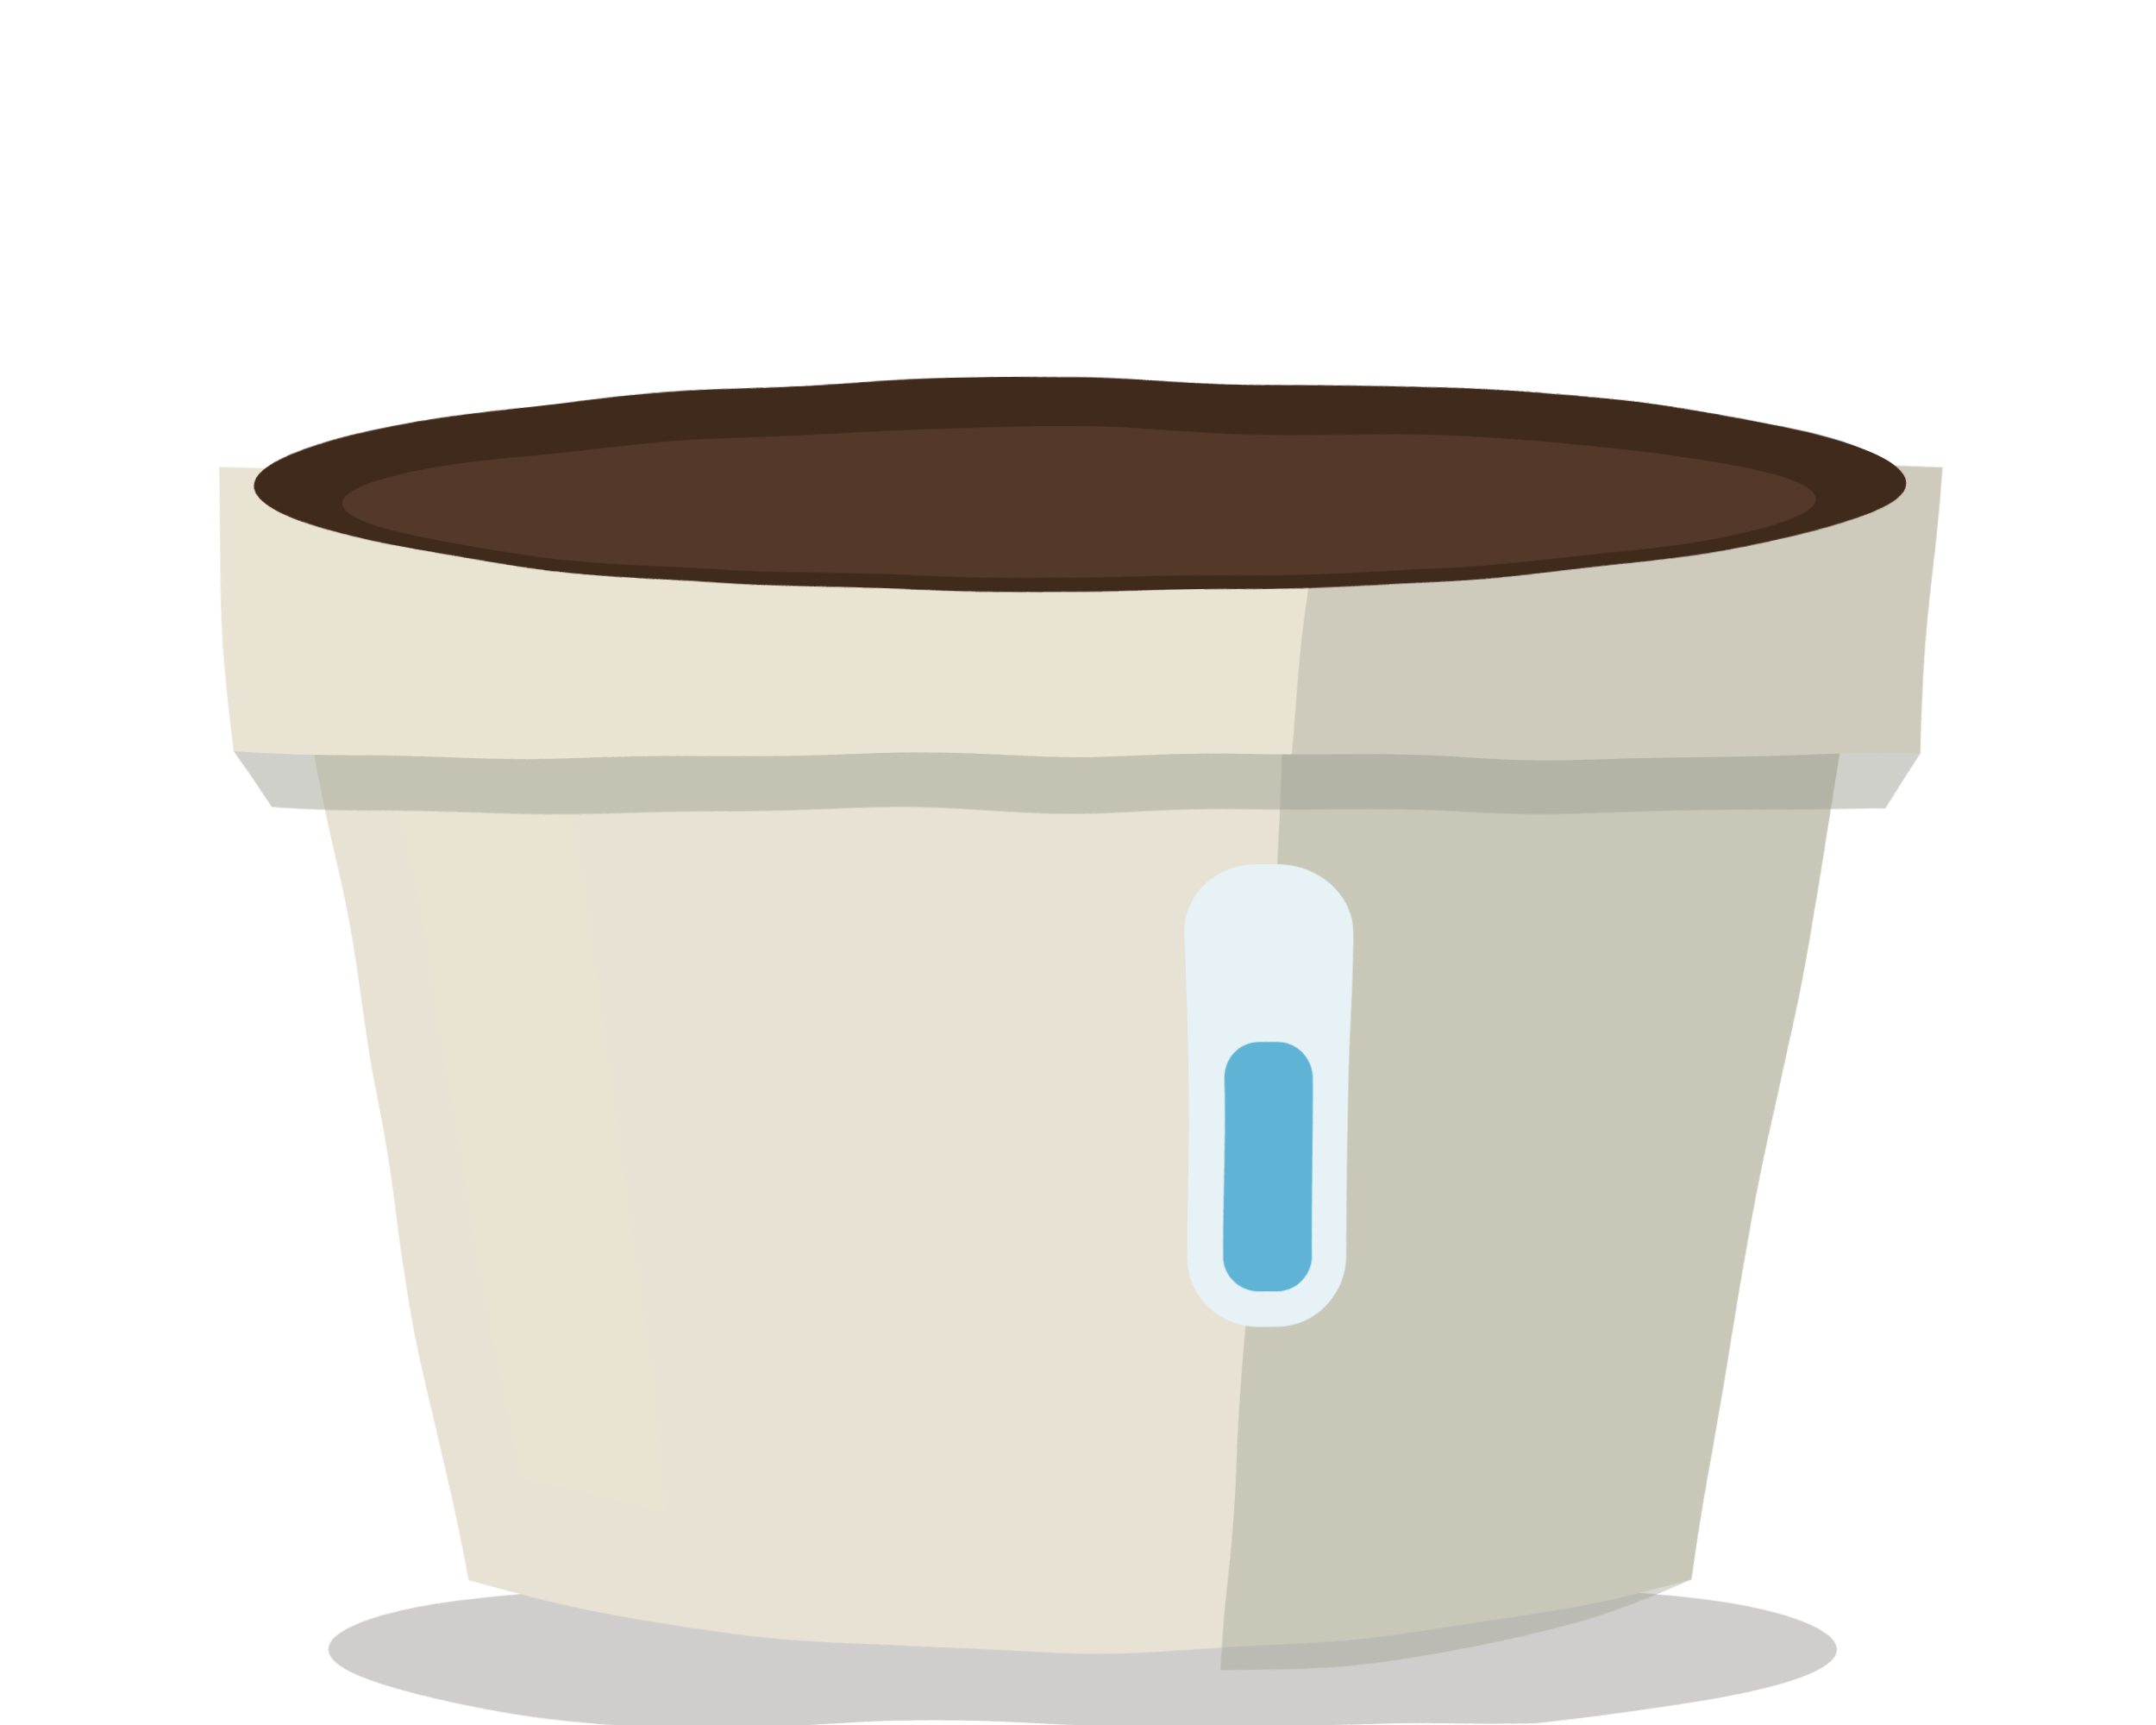
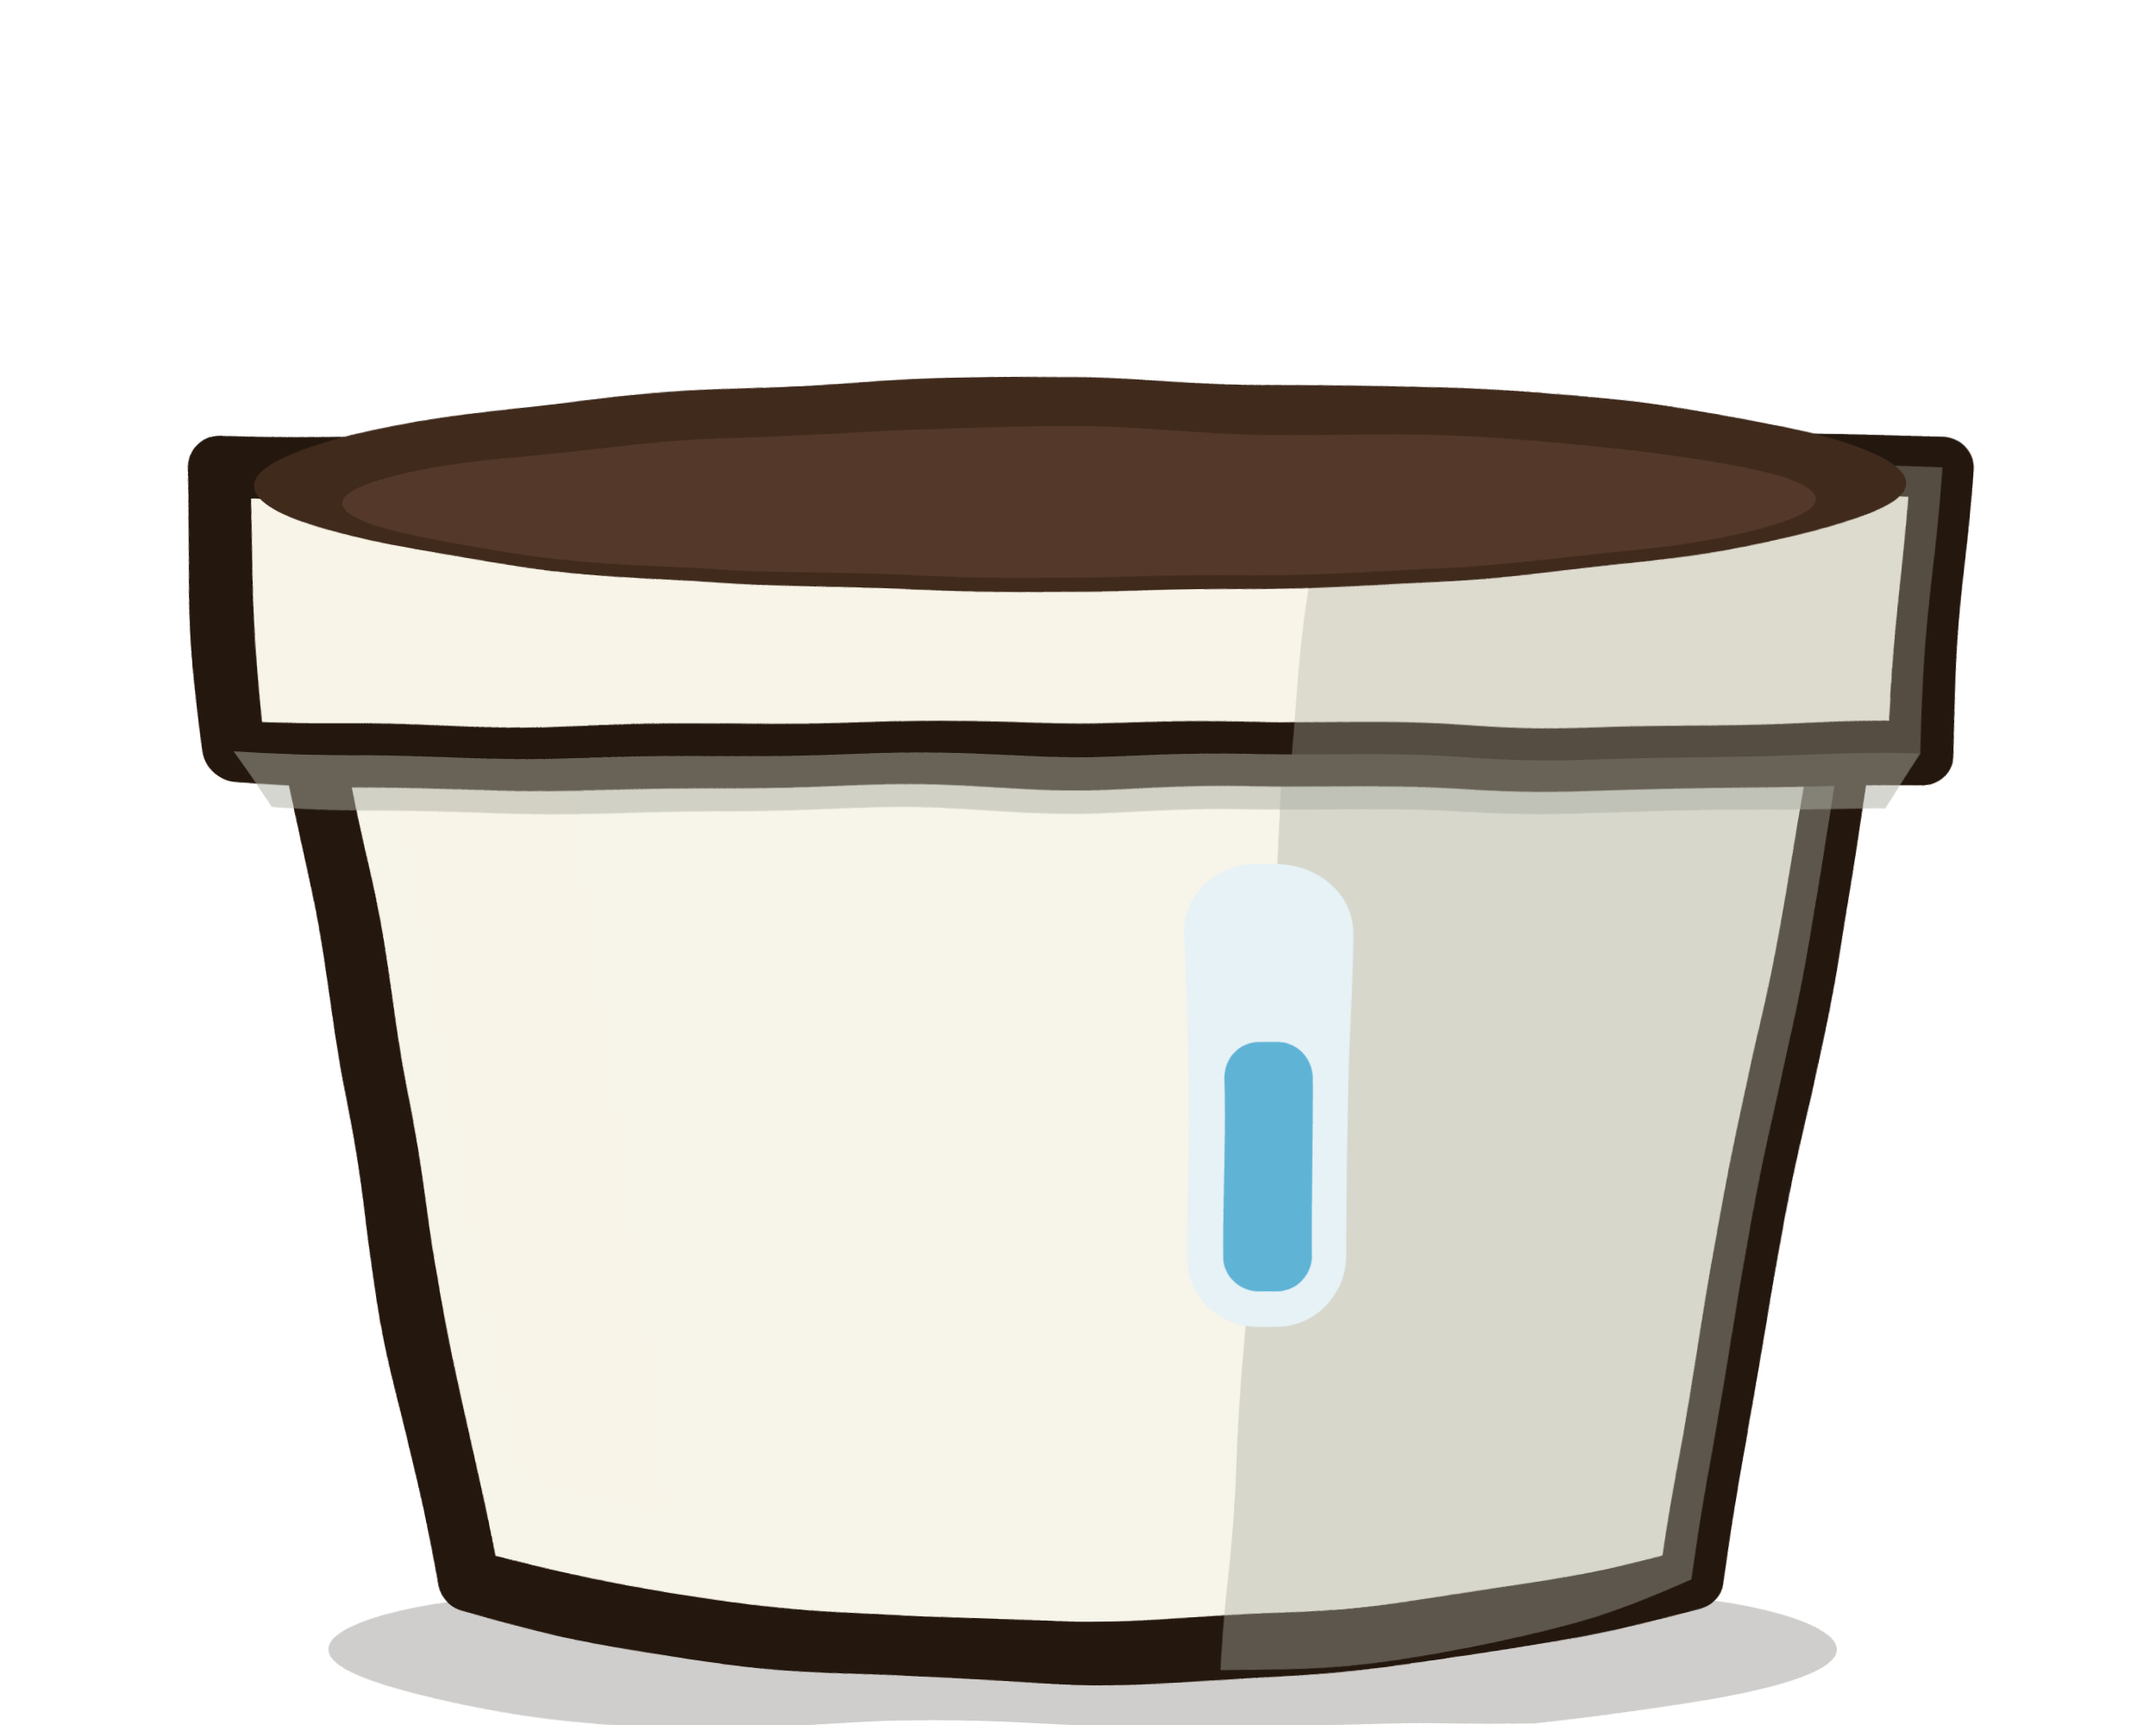
<svg xmlns="http://www.w3.org/2000/svg" width="120" height="96" viewBox="0 0 120 96">
  <defs>
    <filter id="paint" x="-5%" y="-5%" width="110%" height="110%">
      <feTurbulence type="fractalNoise" baseFrequency="0.05" numOctaves="2" seed="4" result="n" />
      <feDisplacementMap in="SourceGraphic" in2="n" scale="1.2" xChannelSelector="R" yChannelSelector="G" />
    </filter>
  </defs>
  <g filter="url(#paint)">
    <ellipse cx="60" cy="92" rx="42" ry="5" fill="#2a2118" opacity="0.22" />
-     <path d="M16 34 L26 88 Q60 96 94 88 L104 34Z" fill="#e7e2d3" />
-     <path d="M72 34 L104 34 L94 88 Q82 93 68 93Z" fill="#a0a293" opacity="0.42" />
-     <path d="M21 38 L29 82 L37 84 L31 38Z" fill="#eee7d2" opacity="0.35" />
+     <path d="M16 34 L26 88 Q60 96 94 88 L104 34Z" fill="#f7f4ea" stroke="#24170d" stroke-width="3.5" stroke-linejoin="round" />
+     <path d="M72 34 L104 34 L94 88 Q82 93 68 93Z" fill="#abada2" opacity="0.42" />
+     <path d="M21 38 L29 82 L37 84 L31 38Z" fill="#f9f4e2" opacity="0.35" />
    <rect x="66" y="48" width="9" height="26" fill="#e6f2f6" rx="4" />
    <rect x="68" y="58" width="5" height="14" fill="#5fb4d6" rx="2" />
-     <path d="M12 26 L108 26 L107 42 L13 42Z" fill="#e9e3d3" />
-     <path d="M74 26 L108 26 L107 42 L72 42Z" fill="#a0a293" opacity="0.36" />
-     <path d="M13 42 L107 42 L105 45 L15 45Z" fill="#a0a293" opacity="0.5" />
+     <path d="M12 26 L108 26 L107 42 L13 42Z" fill="#f8f4e8" stroke="#24170d" stroke-width="3.5" stroke-linejoin="round" />
+     <path d="M74 26 L108 26 L107 42 L72 42Z" fill="#abada2" opacity="0.36" />
+     <path d="M13 42 L107 42 L105 45 L15 45Z" fill="#abada2" opacity="0.5" />
    <ellipse cx="60" cy="27" rx="46" ry="6" fill="#3f2a1c" />
    <ellipse cx="60" cy="28" rx="41" ry="4.2" fill="#54392a" />
  </g>
</svg>
